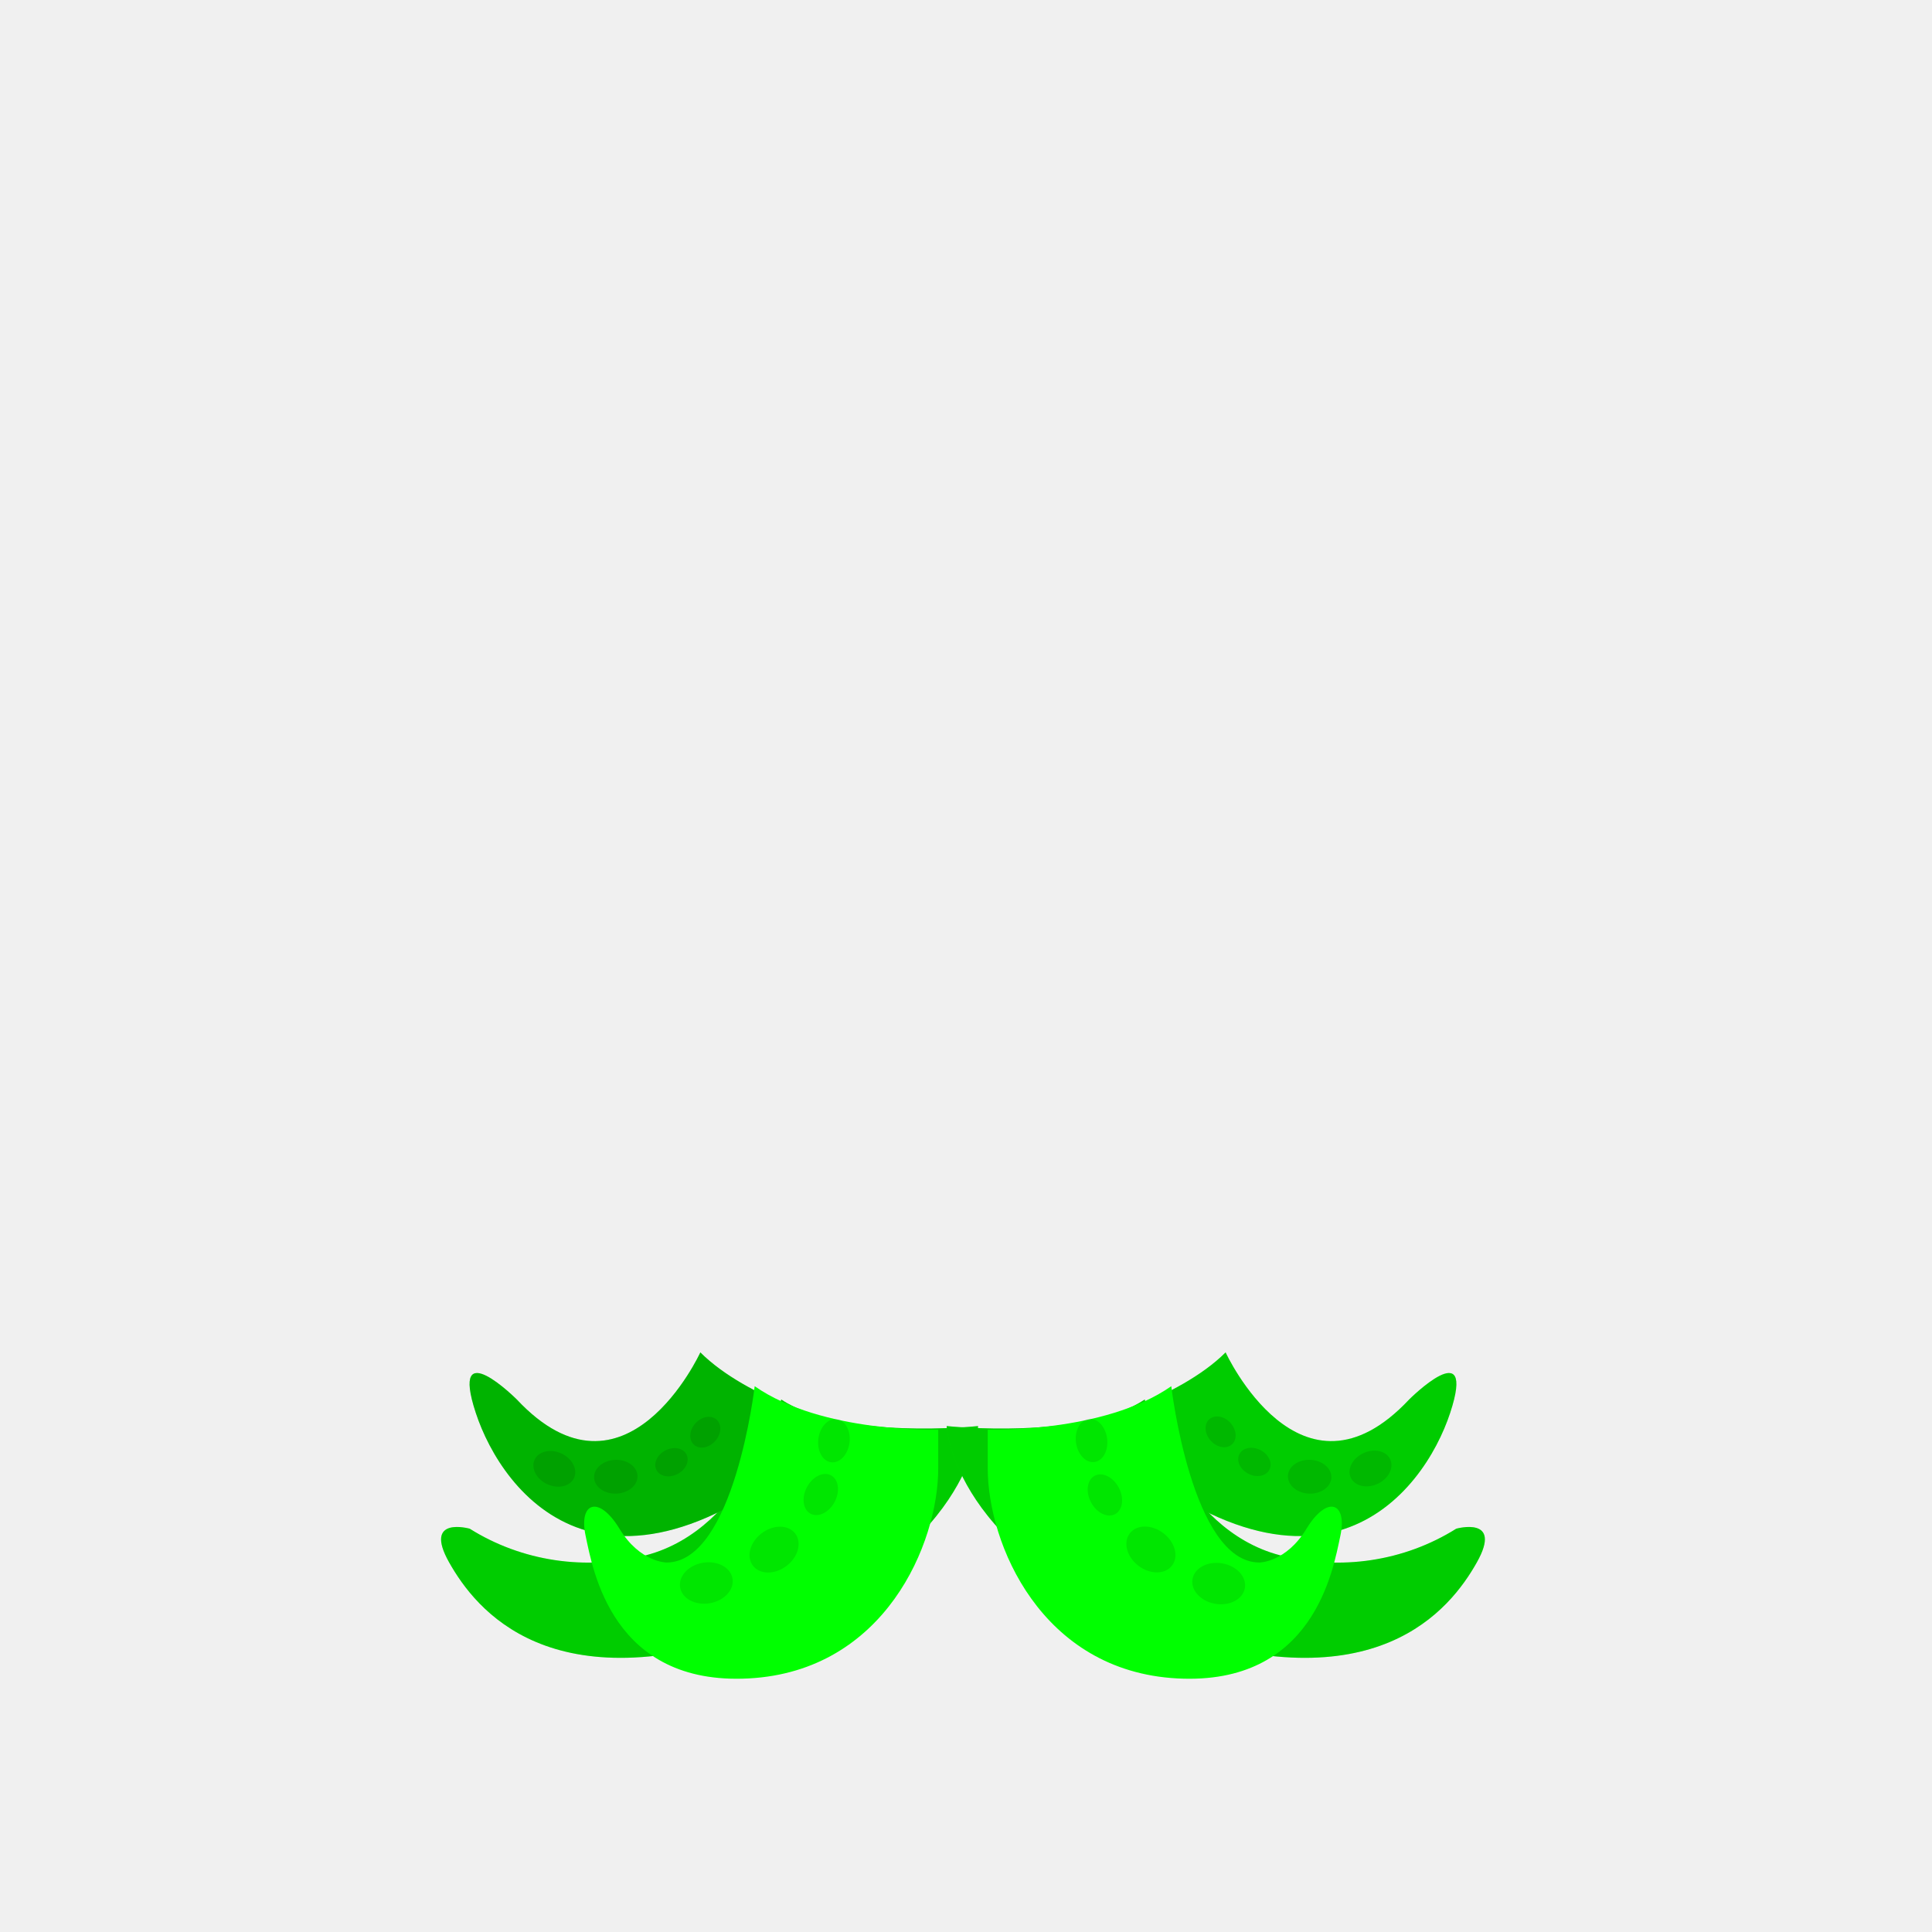
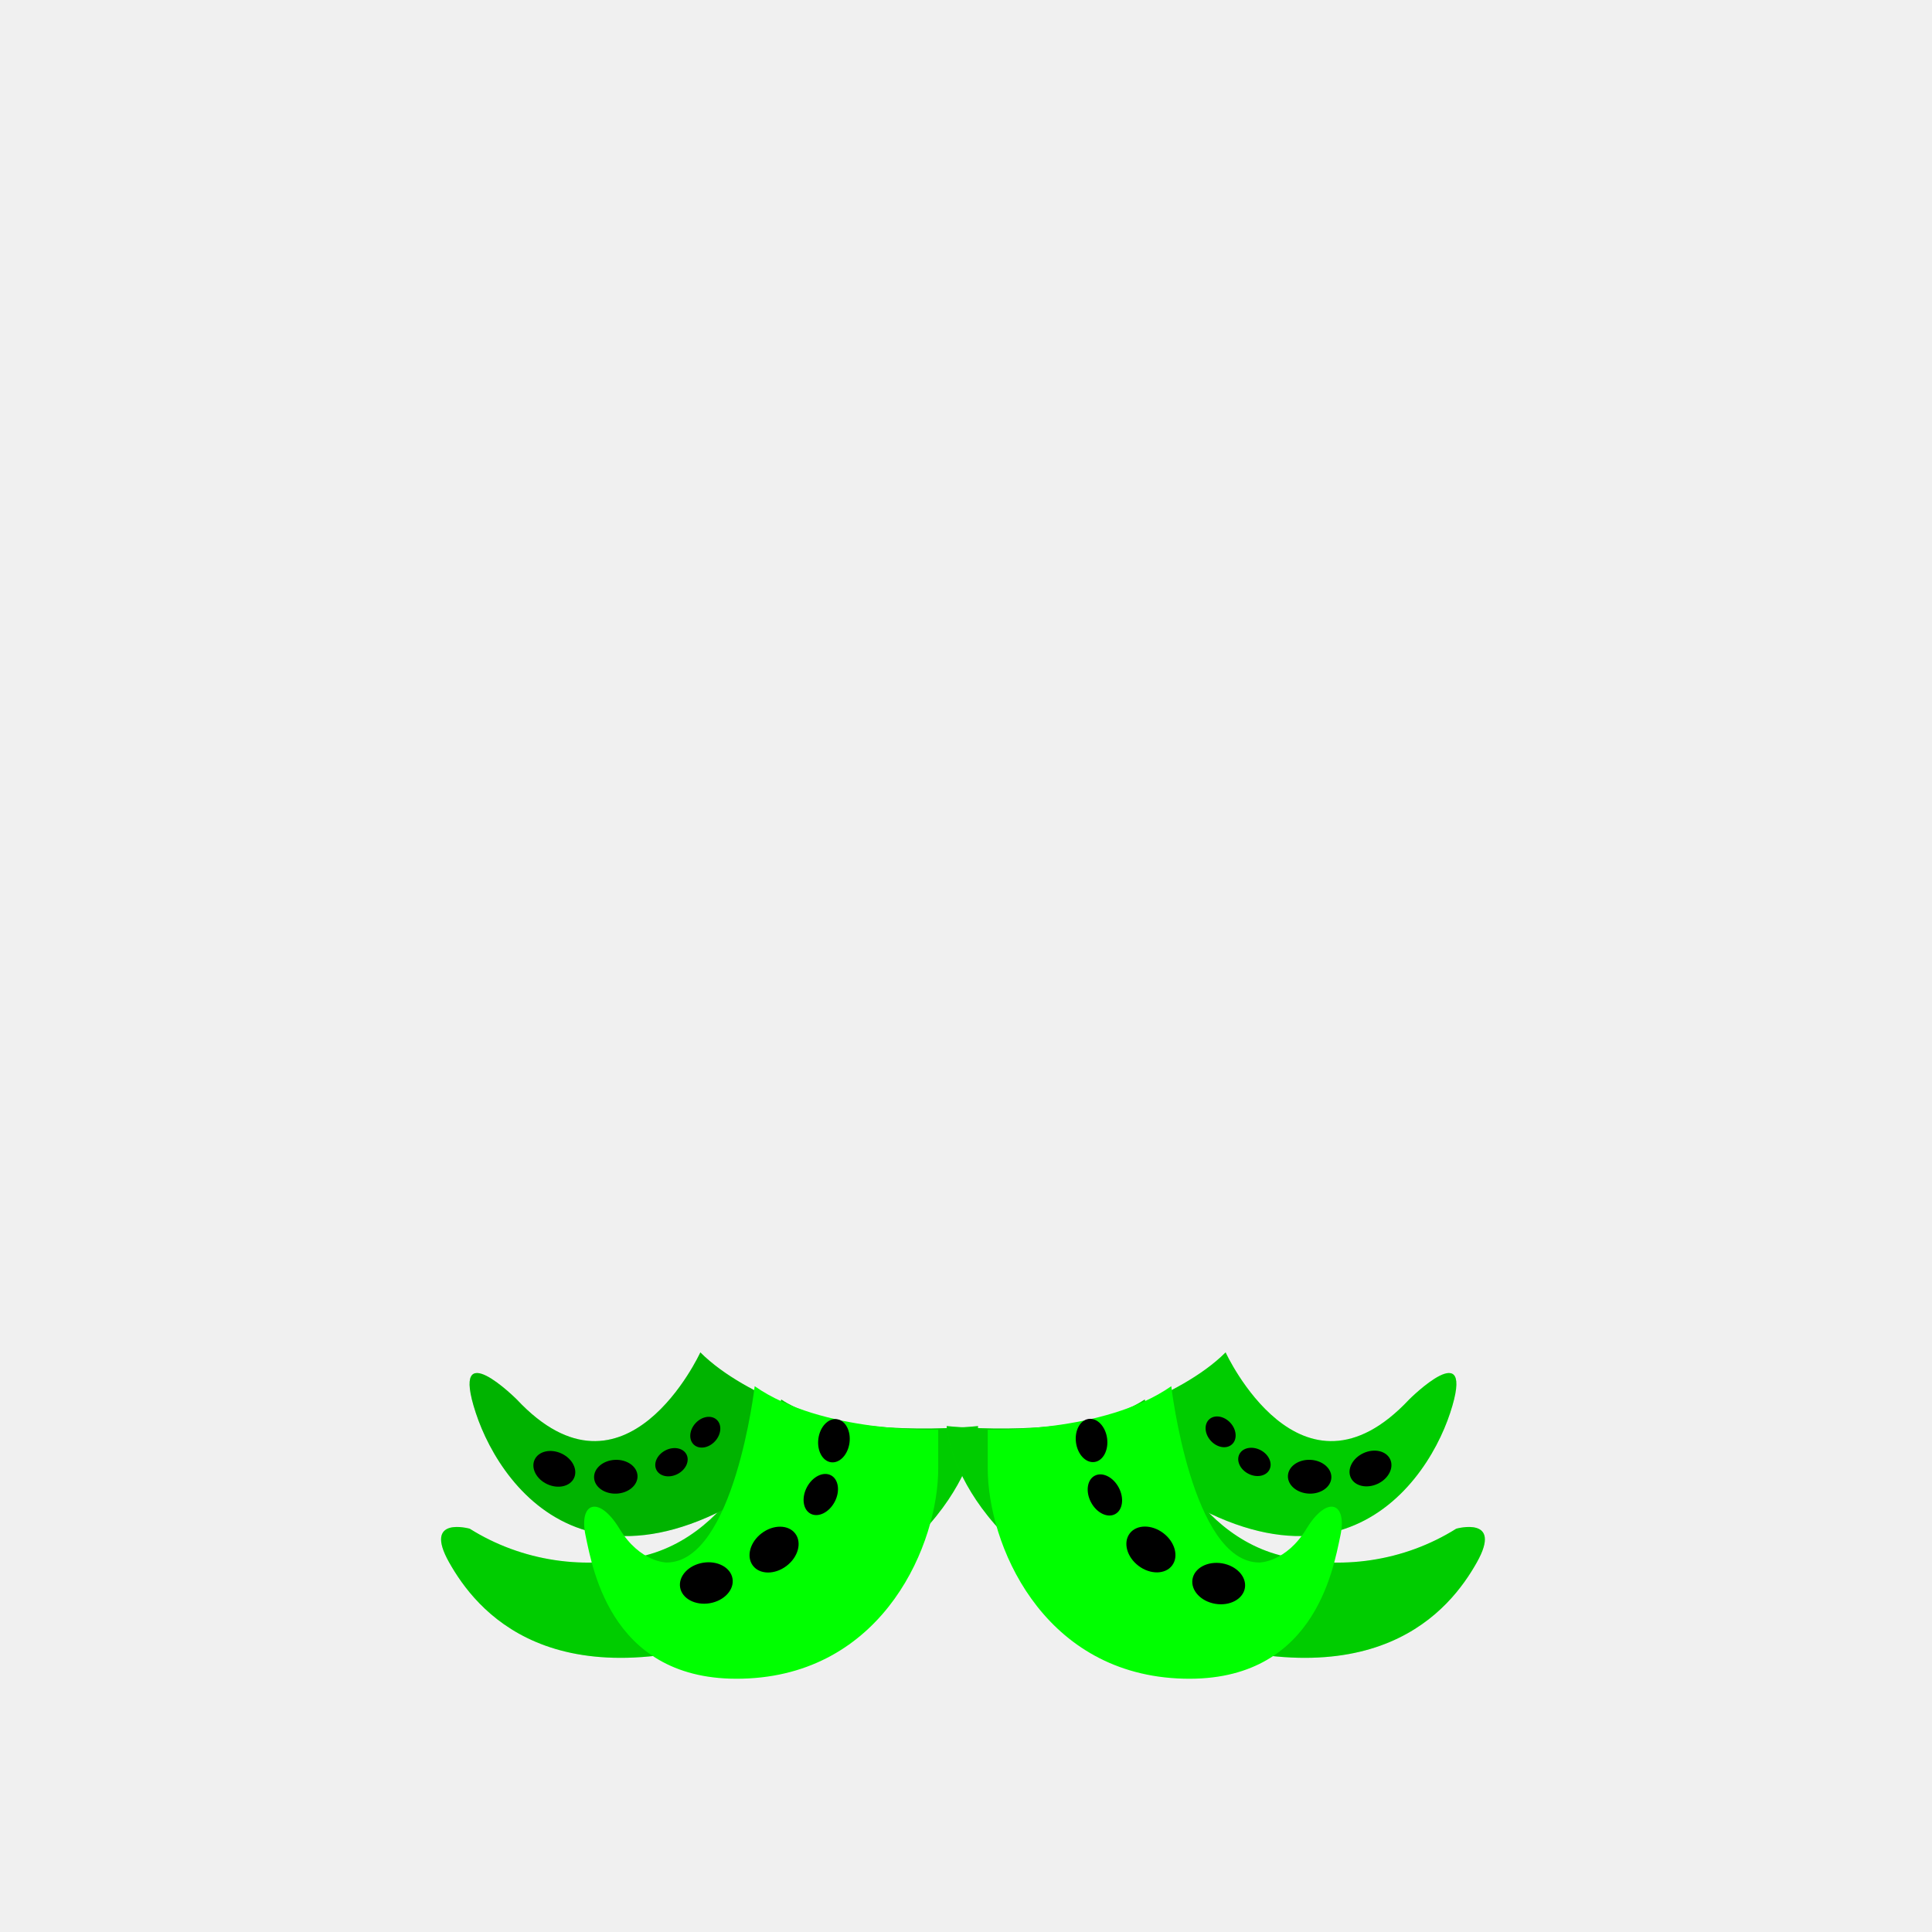
<svg xmlns="http://www.w3.org/2000/svg" version="1.1" id="Layer_1" x="0px" y="0px" viewBox="0 0 160 160" style="enable-background:new 0 0 160 160;" xml:space="preserve">
  <defs id="defs105" />
  <style type="text/css" id="style2">
	.st0{fill:#FFFFFF;}
	.st1{opacity:0.2;}
	.st2{opacity:0.3;enable-background:new    ;}
	.st3{opacity:5.000000e-02;}
	.st4{opacity:0.1;}
	.st5{opacity:0.2;enable-background:new    ;}
</style>
  <path class="st0" d="M64.7,115.9c0,0-2.8,10.7-11.2,12.9c-5,1.3-10.3,0.5-14.6-2.2c0,0-3.9-1.1-1.7,2.8c2.2,3.9,8.4,11.8,25.8,5.6  s18-16.9,18-16.9S69.8,119.3,64.7,115.9z" id="path6" style="fill:#00ff00;fill-opacity:1" />
  <g class="st1" id="g10" style="fill:#010101;fill-opacity:1">
    <path d="M64.7,115.9c0,0-2.8,10.7-11.2,12.9c-5,1.3-10.3,0.5-14.6-2.2c0,0-3.9-1.1-1.7,2.8c2.2,3.9,8.4,11.8,25.8,5.6   s18-16.9,18-16.9S69.8,119.3,64.7,115.9z" id="path8" style="fill:#010101;fill-opacity:1" />
  </g>
  <path class="st0" d="M58,112c0,0-6.2,13.5-15.2,3.9c0,0-5.6-5.6-3.4,1.1s11.1,18.7,30.3,0.9C69.7,118,61.9,115.9,58,112z" id="path12" style="fill:#00ff00;fill-opacity:1" />
+   <g class="st4" id="g44" style="fill:#000000;fill-opacity:1;opacity:1">
+     <ellipse transform="matrix(0.4231 -0.9061 0.9061 0.4231 -83.6944 111.7836)" cx="45.9" cy="121.6" rx="1.4" ry="1.8" id="ellipse42" style="fill:#000000;fill-opacity:1" />
+   </g>
+   <g class="st4" id="g40" style="fill:#000000;fill-opacity:1;opacity:1">
+     <ellipse transform="matrix(0.999 -4.431684e-02 4.431684e-02 0.999 -5.3708 2.3795)" cx="51" cy="122.3" rx="1.8" ry="1.4" id="ellipse38" style="fill:#000000;fill-opacity:1" />
+   </g>
+   <g class="st4" id="g48" style="fill:#000000;fill-opacity:1;opacity:1">
+     <ellipse transform="matrix(0.8869 -0.4619 0.4619 0.8869 -49.6395 39.3723)" cx="55.6" cy="121.1" rx="1.4" ry="1.1" id="ellipse46" style="fill:#000000;fill-opacity:1" />
+   </g>
+   <g class="st4" id="g52" style="fill:#000000;fill-opacity:1;opacity:1">
+     <ellipse transform="matrix(0.6713 -0.7412 0.7412 0.6713 -68.7015 82.2791)" cx="58.4" cy="118.6" rx="1.4" ry="1.1" id="ellipse50" style="fill:#000000;fill-opacity:1" />
+   </g>
  <path class="st2" d="M58,112c0,0-6.2,13.5-15.2,3.9c0,0-5.6-5.6-3.4,1.1s11.1,18.7,30.3,0.9C69.7,118,61.9,115.9,58,112z" id="path14" style="fill:#010101;fill-opacity:1" />
  <path class="st0" d="M62.5,114.8c0,0-1.7,14.6-7.3,14.6c0,0-2.2,0-3.9-2.8s-3.4-2.2-2.8,0.6s2.2,12.4,13.5,11.8s15.7-11.2,15.7-17.4  v-3.2C77.6,118.4,68.1,118.7,62.5,114.8z" id="path16" style="fill:#00ff00;fill-opacity:1" />
-   <g class="st4" id="g24" style="fill:#010101;fill-opacity:1">
-     <ellipse transform="matrix(0.7973 -0.6036 0.6036 0.7973 -64.4433 64.7288)" cx="64.1" cy="128.3" rx="2.2" ry="1.7" id="ellipse22" style="fill:#010101;fill-opacity:1" />
+   <g class="st4" id="g24" style="fill:#000000;fill-opacity:1;opacity:1">
+     <ellipse transform="matrix(0.7973 -0.6036 0.6036 0.7973 -64.4433 64.7288)" cx="64.1" cy="128.3" rx="2.2" ry="1.7" id="ellipse22" style="fill:#000000;fill-opacity:1" />
  </g>
-   <g class="st4" id="g28" style="fill:#010101;fill-opacity:1">
-     <ellipse transform="matrix(0.9861 -0.1659 0.1659 0.9861 -20.942 11.5246)" cx="58.5" cy="131.1" rx="2.2" ry="1.7" id="ellipse26" style="fill:#010101;fill-opacity:1" />
+   <g class="st4" id="g28" style="fill:#000000;fill-opacity:1;opacity:1">
+     <ellipse transform="matrix(0.9861 -0.1659 0.1659 0.9861 -20.942 11.5246)" cx="58.5" cy="131.1" rx="2.2" ry="1.7" id="ellipse26" style="fill:#000000;fill-opacity:1" />
  </g>
-   <g class="st4" id="g32" style="fill:#010101;fill-opacity:1">
-     <ellipse transform="matrix(0.4681 -0.8837 0.8837 0.4681 -73.2585 125.9107)" cx="68" cy="123.8" rx="1.8" ry="1.3" id="ellipse30" style="fill:#010101;fill-opacity:1" />
+   <g class="st4" id="g32" style="fill:#000000;fill-opacity:1;opacity:1">
+     <ellipse transform="matrix(0.4681 -0.8837 0.8837 0.4681 -73.2585 125.9107)" cx="68" cy="123.8" rx="1.8" ry="1.3" id="ellipse30" style="fill:#000000;fill-opacity:1" />
  </g>
-   <g class="st4" id="g36" style="fill:#010101;fill-opacity:1">
-     <ellipse transform="matrix(0.1321 -0.9912 0.9912 0.1321 -58.3152 172.047)" cx="69.1" cy="119.3" rx="1.8" ry="1.3" id="ellipse34" style="fill:#010101;fill-opacity:1" />
-   </g>
-   <g class="st4" id="g40" style="fill:#010101;fill-opacity:1">
-     <ellipse transform="matrix(0.999 -4.431684e-02 4.431684e-02 0.999 -5.3708 2.3795)" cx="51" cy="122.3" rx="1.8" ry="1.4" id="ellipse38" style="fill:#010101;fill-opacity:1" />
-   </g>
-   <g class="st4" id="g44" style="fill:#010101;fill-opacity:1">
-     <ellipse transform="matrix(0.4231 -0.9061 0.9061 0.4231 -83.6944 111.7836)" cx="45.9" cy="121.6" rx="1.4" ry="1.8" id="ellipse42" style="fill:#010101;fill-opacity:1" />
-   </g>
-   <g class="st4" id="g48" style="fill:#010101;fill-opacity:1">
-     <ellipse transform="matrix(0.8869 -0.4619 0.4619 0.8869 -49.6395 39.3723)" cx="55.6" cy="121.1" rx="1.4" ry="1.1" id="ellipse46" style="fill:#010101;fill-opacity:1" />
-   </g>
-   <g class="st4" id="g52" style="fill:#010101;fill-opacity:1">
-     <ellipse transform="matrix(0.6713 -0.7412 0.7412 0.6713 -68.7015 82.2791)" cx="58.4" cy="118.6" rx="1.4" ry="1.1" id="ellipse50" style="fill:#010101;fill-opacity:1" />
+   <g class="st4" id="g36" style="fill:#000000;fill-opacity:1;opacity:1">
+     <ellipse transform="matrix(0.1321 -0.9912 0.9912 0.1321 -58.3152 172.047)" cx="69.1" cy="119.3" rx="1.8" ry="1.3" id="ellipse34" style="fill:#000000;fill-opacity:1" />
  </g>
  <path class="st0" d="M94.8,115.9c0,0,2.8,10.7,11.2,12.9c5,1.3,10.3,0.5,14.6-2.2c0,0,3.9-1.1,1.7,2.8c-2.2,3.9-8.4,11.8-25.9,5.6  s-18-16.9-18-16.9S89.7,119.3,94.8,115.9z" id="path54" style="fill:#00ff00;fill-opacity:1" />
  <g class="st1" id="g58" style="fill:#010101;fill-opacity:1">
    <path d="M94.8,115.9c0,0,2.8,10.7,11.2,12.9c5,1.3,10.3,0.5,14.6-2.2c0,0,3.9-1.1,1.7,2.8c-2.2,3.9-8.4,11.8-25.9,5.6   s-18-16.9-18-16.9S89.7,119.3,94.8,115.9z" id="path56" style="fill:#010101;fill-opacity:1" />
  </g>
  <path class="st0" d="M101.5,112c0,0,6.2,13.5,15.2,3.9c0,0,5.6-5.6,3.4,1.1s-11.2,18.7-30.3,0.9C89.7,118,97.6,115.9,101.5,112z" id="path60" style="fill:#00ff00;fill-opacity:1" />
+   <g class="st4" id="g92" style="fill:#000000;fill-opacity:1;opacity:1">
+     <ellipse transform="matrix(0.9061 -0.4231 0.4231 0.9061 -40.7926 59.4552)" cx="113.5" cy="121.6" rx="1.8" ry="1.4" id="ellipse90" style="fill:#000000;fill-opacity:1" />
+   </g>
+   <g class="st4" id="g88" style="fill:#000000;fill-opacity:1;opacity:1">
+     <ellipse transform="matrix(4.431686e-02 -0.999 0.999 4.431686e-02 -18.5273 225.2674)" cx="108.5" cy="122.3" rx="1.4" ry="1.8" id="ellipse86" style="fill:#000000;fill-opacity:1" />
+   </g>
+   <g class="st4" id="g96" style="fill:#000000;fill-opacity:1;opacity:1">
+     <ellipse transform="matrix(0.4619 -0.8869 0.8869 0.4619 -51.5093 157.2822)" cx="103.9" cy="121.1" rx="1.1" ry="1.4" id="ellipse94" style="fill:#000000;fill-opacity:1" />
+   </g>
+   <g class="st4" id="g100" style="fill:#000000;fill-opacity:1;opacity:1">
+     <ellipse transform="matrix(0.7412 -0.6713 0.6713 0.7412 -53.4649 98.5404)" cx="101.1" cy="118.6" rx="1.1" ry="1.4" id="ellipse98" style="fill:#000000;fill-opacity:1" />
+   </g>
  <path class="st5" d="M101.5,112c0,0,6.2,13.5,15.2,3.9c0,0,5.6-5.6,3.4,1.1s-11.2,18.7-30.3,0.9C89.7,118,97.6,115.9,101.5,112z" id="path62" style="fill:#010101;fill-opacity:1" />
  <path class="st0" d="M97,114.8c0,0,1.7,14.6,7.3,14.6c0,0,2.2,0,3.9-2.8s3.4-2.2,2.8,0.6s-2.2,12.4-13.5,11.8s-15.7-11.2-15.7-17.4  v-3.2C81.8,118.4,91.4,118.7,97,114.8z" id="path64" style="fill:#00ff00;fill-opacity:1" />
-   <g class="st4" id="g72" style="fill:#010101;fill-opacity:1">
-     <ellipse transform="matrix(0.6036 -0.7973 0.7973 0.6036 -64.5032 126.8615)" cx="95.3" cy="128.3" rx="1.7" ry="2.2" id="ellipse70" style="fill:#010101;fill-opacity:1" />
+   <g class="st4" id="g72" style="fill:#000000;fill-opacity:1;opacity:1">
+     <ellipse transform="matrix(0.6036 -0.7973 0.7973 0.6036 -64.5032 126.8615)" cx="95.3" cy="128.3" rx="1.7" ry="2.2" id="ellipse70" style="fill:#000000;fill-opacity:1" />
  </g>
-   <g class="st4" id="g76" style="fill:#010101;fill-opacity:1">
-     <ellipse transform="matrix(0.1659 -0.9861 0.9861 0.1659 -45.09 208.893)" cx="100.9" cy="131.1" rx="1.7" ry="2.2" id="ellipse74" style="fill:#010101;fill-opacity:1" />
+   <g class="st4" id="g76" style="fill:#000000;fill-opacity:1;opacity:1">
+     <ellipse transform="matrix(0.1659 -0.9861 0.9861 0.1659 -45.09 208.893)" cx="100.9" cy="131.1" rx="1.7" ry="2.2" id="ellipse74" style="fill:#000000;fill-opacity:1" />
  </g>
-   <g class="st4" id="g80" style="fill:#010101;fill-opacity:1">
-     <ellipse transform="matrix(0.8837 -0.4681 0.4681 0.8837 -47.3069 57.2345)" cx="91.5" cy="123.8" rx="1.3" ry="1.8" id="ellipse78" style="fill:#010101;fill-opacity:1" />
+   <g class="st4" id="g80" style="fill:#000000;fill-opacity:1;opacity:1">
+     <ellipse transform="matrix(0.8837 -0.4681 0.4681 0.8837 -47.3069 57.2345)" cx="91.5" cy="123.8" rx="1.3" ry="1.8" id="ellipse78" style="fill:#000000;fill-opacity:1" />
  </g>
-   <g class="st4" id="g84" style="fill:#010101;fill-opacity:1">
-     <ellipse transform="matrix(0.9912 -0.1321 0.1321 0.9912 -14.9663 12.9852)" cx="90.4" cy="119.3" rx="1.3" ry="1.8" id="ellipse82" style="fill:#010101;fill-opacity:1" />
-   </g>
-   <g class="st4" id="g88" style="fill:#010101;fill-opacity:1">
-     <ellipse transform="matrix(4.431686e-02 -0.999 0.999 4.431686e-02 -18.5273 225.2674)" cx="108.5" cy="122.3" rx="1.4" ry="1.8" id="ellipse86" style="fill:#010101;fill-opacity:1" />
-   </g>
-   <g class="st4" id="g92" style="fill:#010101;fill-opacity:1">
-     <ellipse transform="matrix(0.9061 -0.4231 0.4231 0.9061 -40.7926 59.4552)" cx="113.5" cy="121.6" rx="1.8" ry="1.4" id="ellipse90" style="fill:#010101;fill-opacity:1" />
-   </g>
-   <g class="st4" id="g96" style="fill:#010101;fill-opacity:1">
-     <ellipse transform="matrix(0.4619 -0.8869 0.8869 0.4619 -51.5093 157.2822)" cx="103.9" cy="121.1" rx="1.1" ry="1.4" id="ellipse94" style="fill:#010101;fill-opacity:1" />
-   </g>
-   <g class="st4" id="g100" style="fill:#010101;fill-opacity:1">
-     <ellipse transform="matrix(0.7412 -0.6713 0.6713 0.7412 -53.4649 98.5404)" cx="101.1" cy="118.6" rx="1.1" ry="1.4" id="ellipse98" style="fill:#010101;fill-opacity:1" />
+   <g class="st4" id="g84" style="fill:#000000;fill-opacity:1;opacity:1">
+     <ellipse transform="matrix(0.9912 -0.1321 0.1321 0.9912 -14.9663 12.9852)" cx="90.4" cy="119.3" rx="1.3" ry="1.8" id="ellipse82" style="fill:#000000;fill-opacity:1" />
  </g>
</svg>
